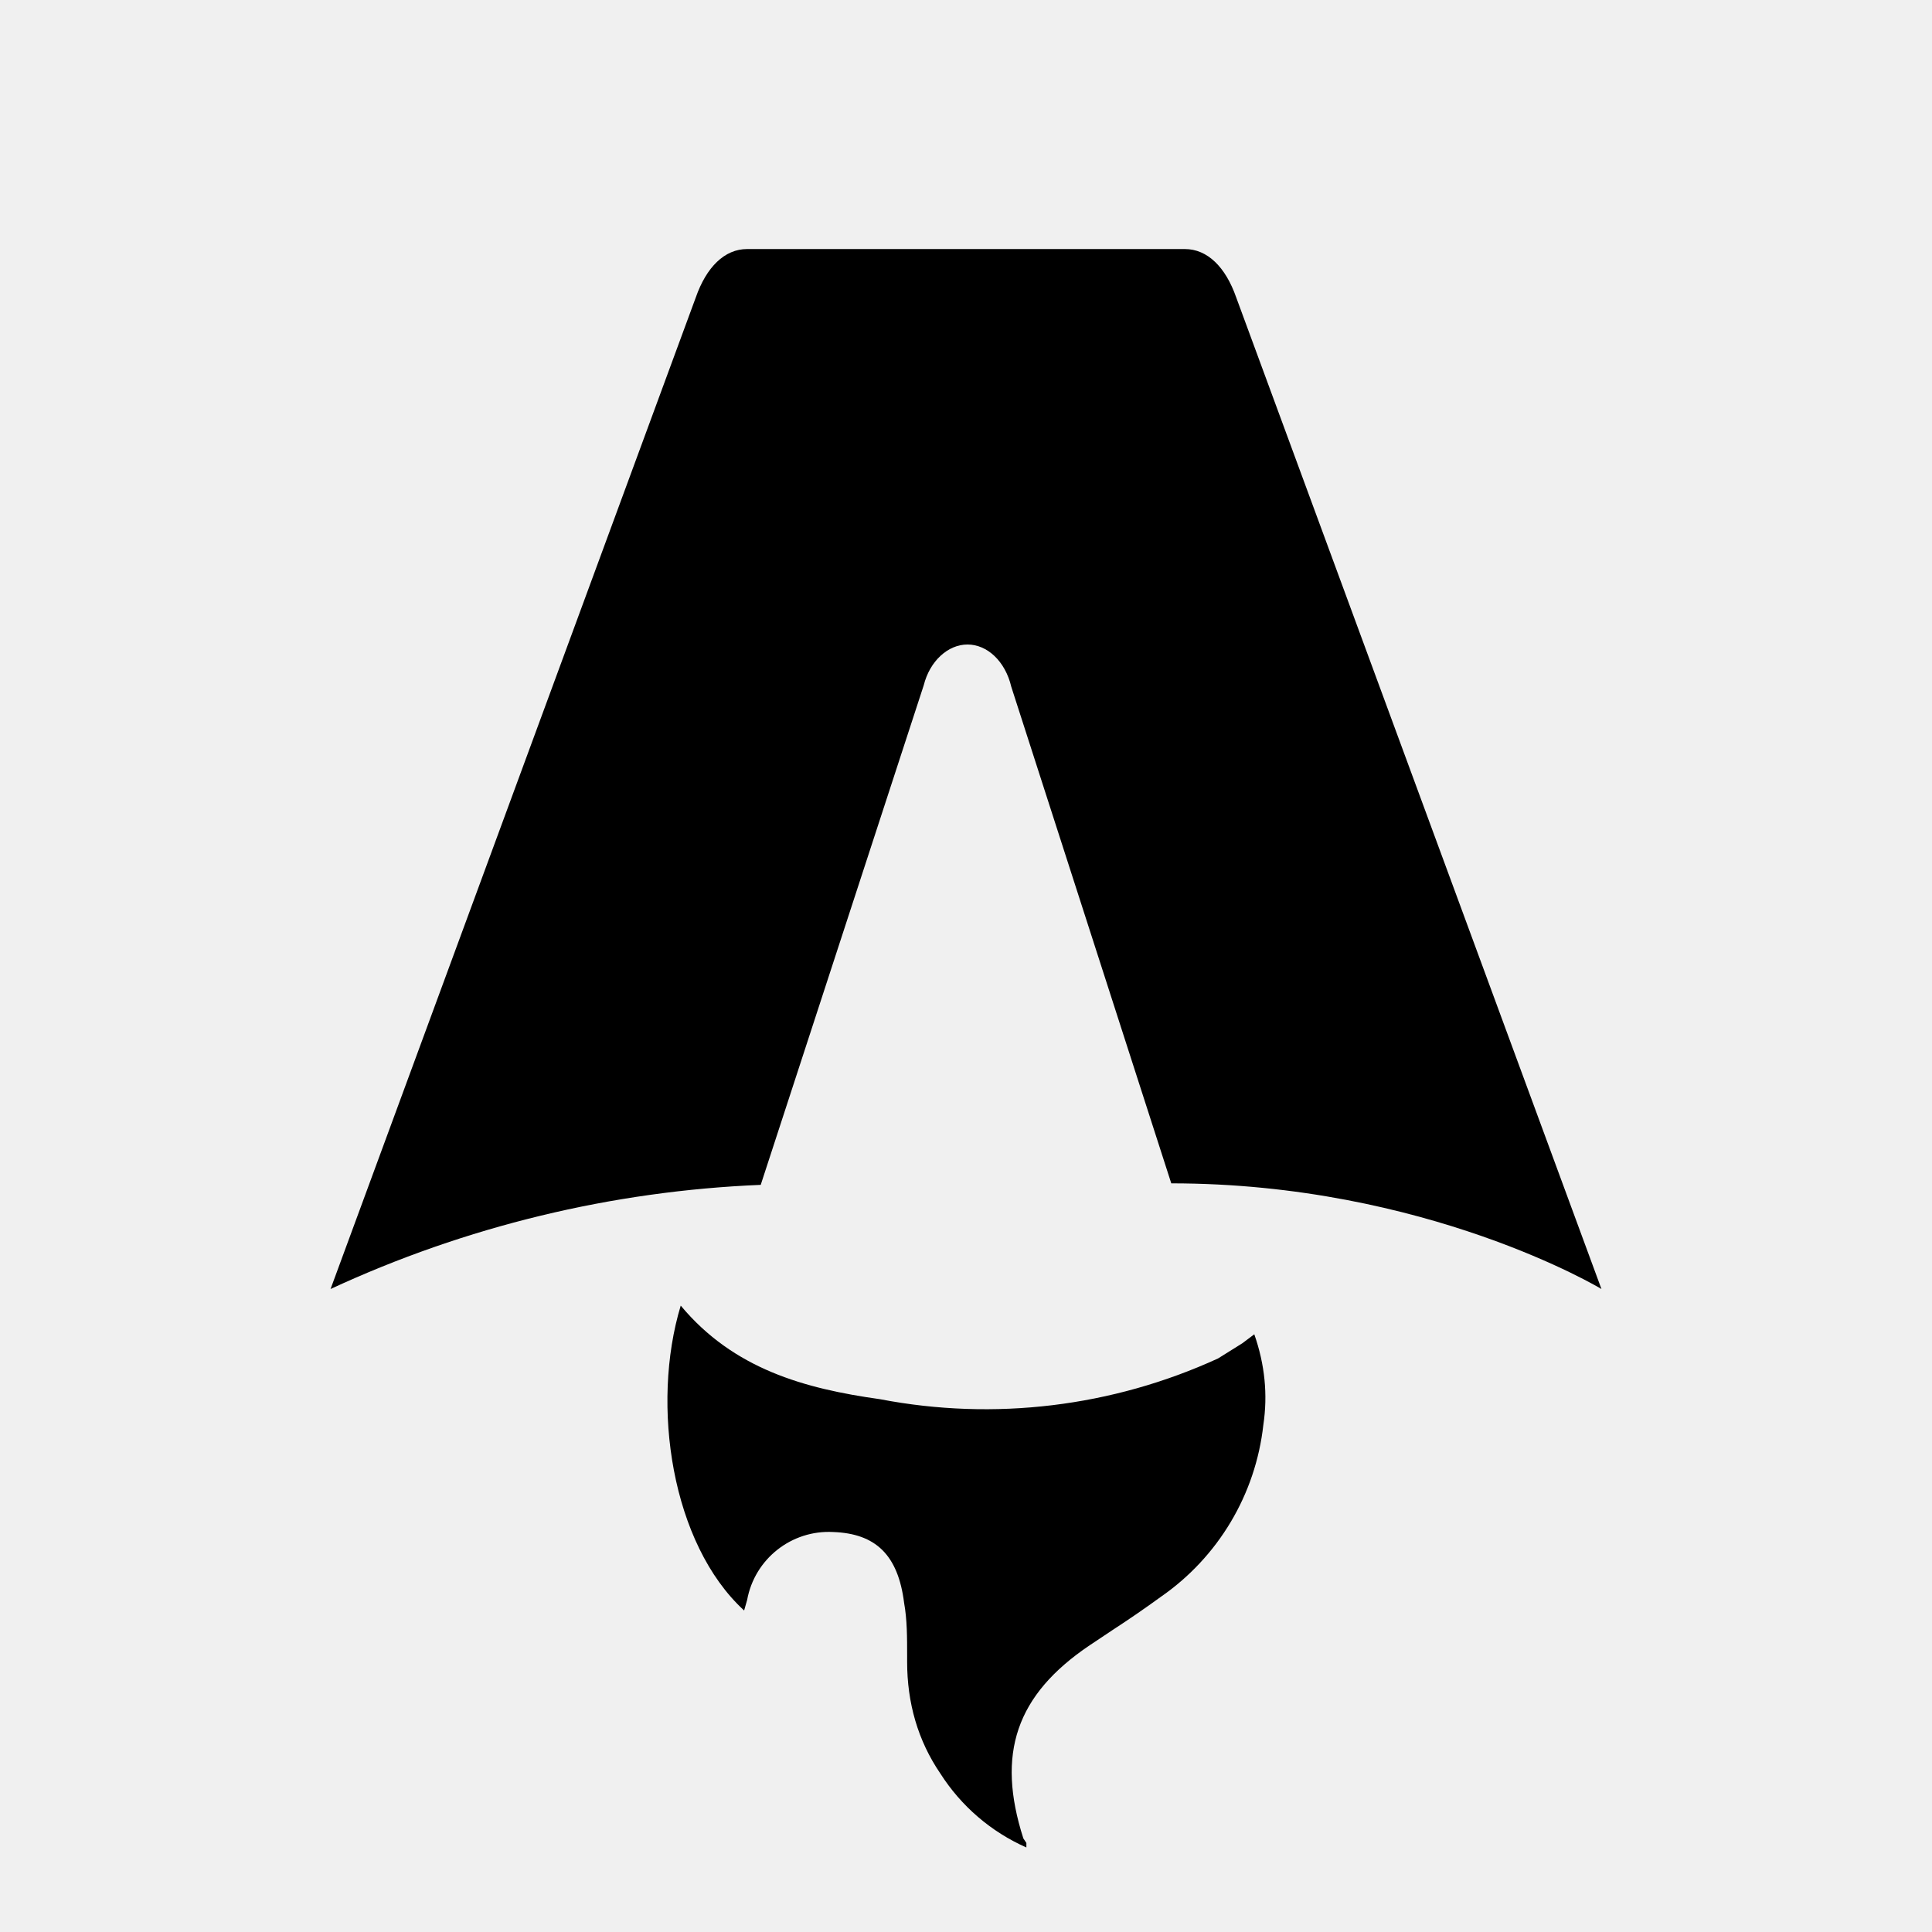
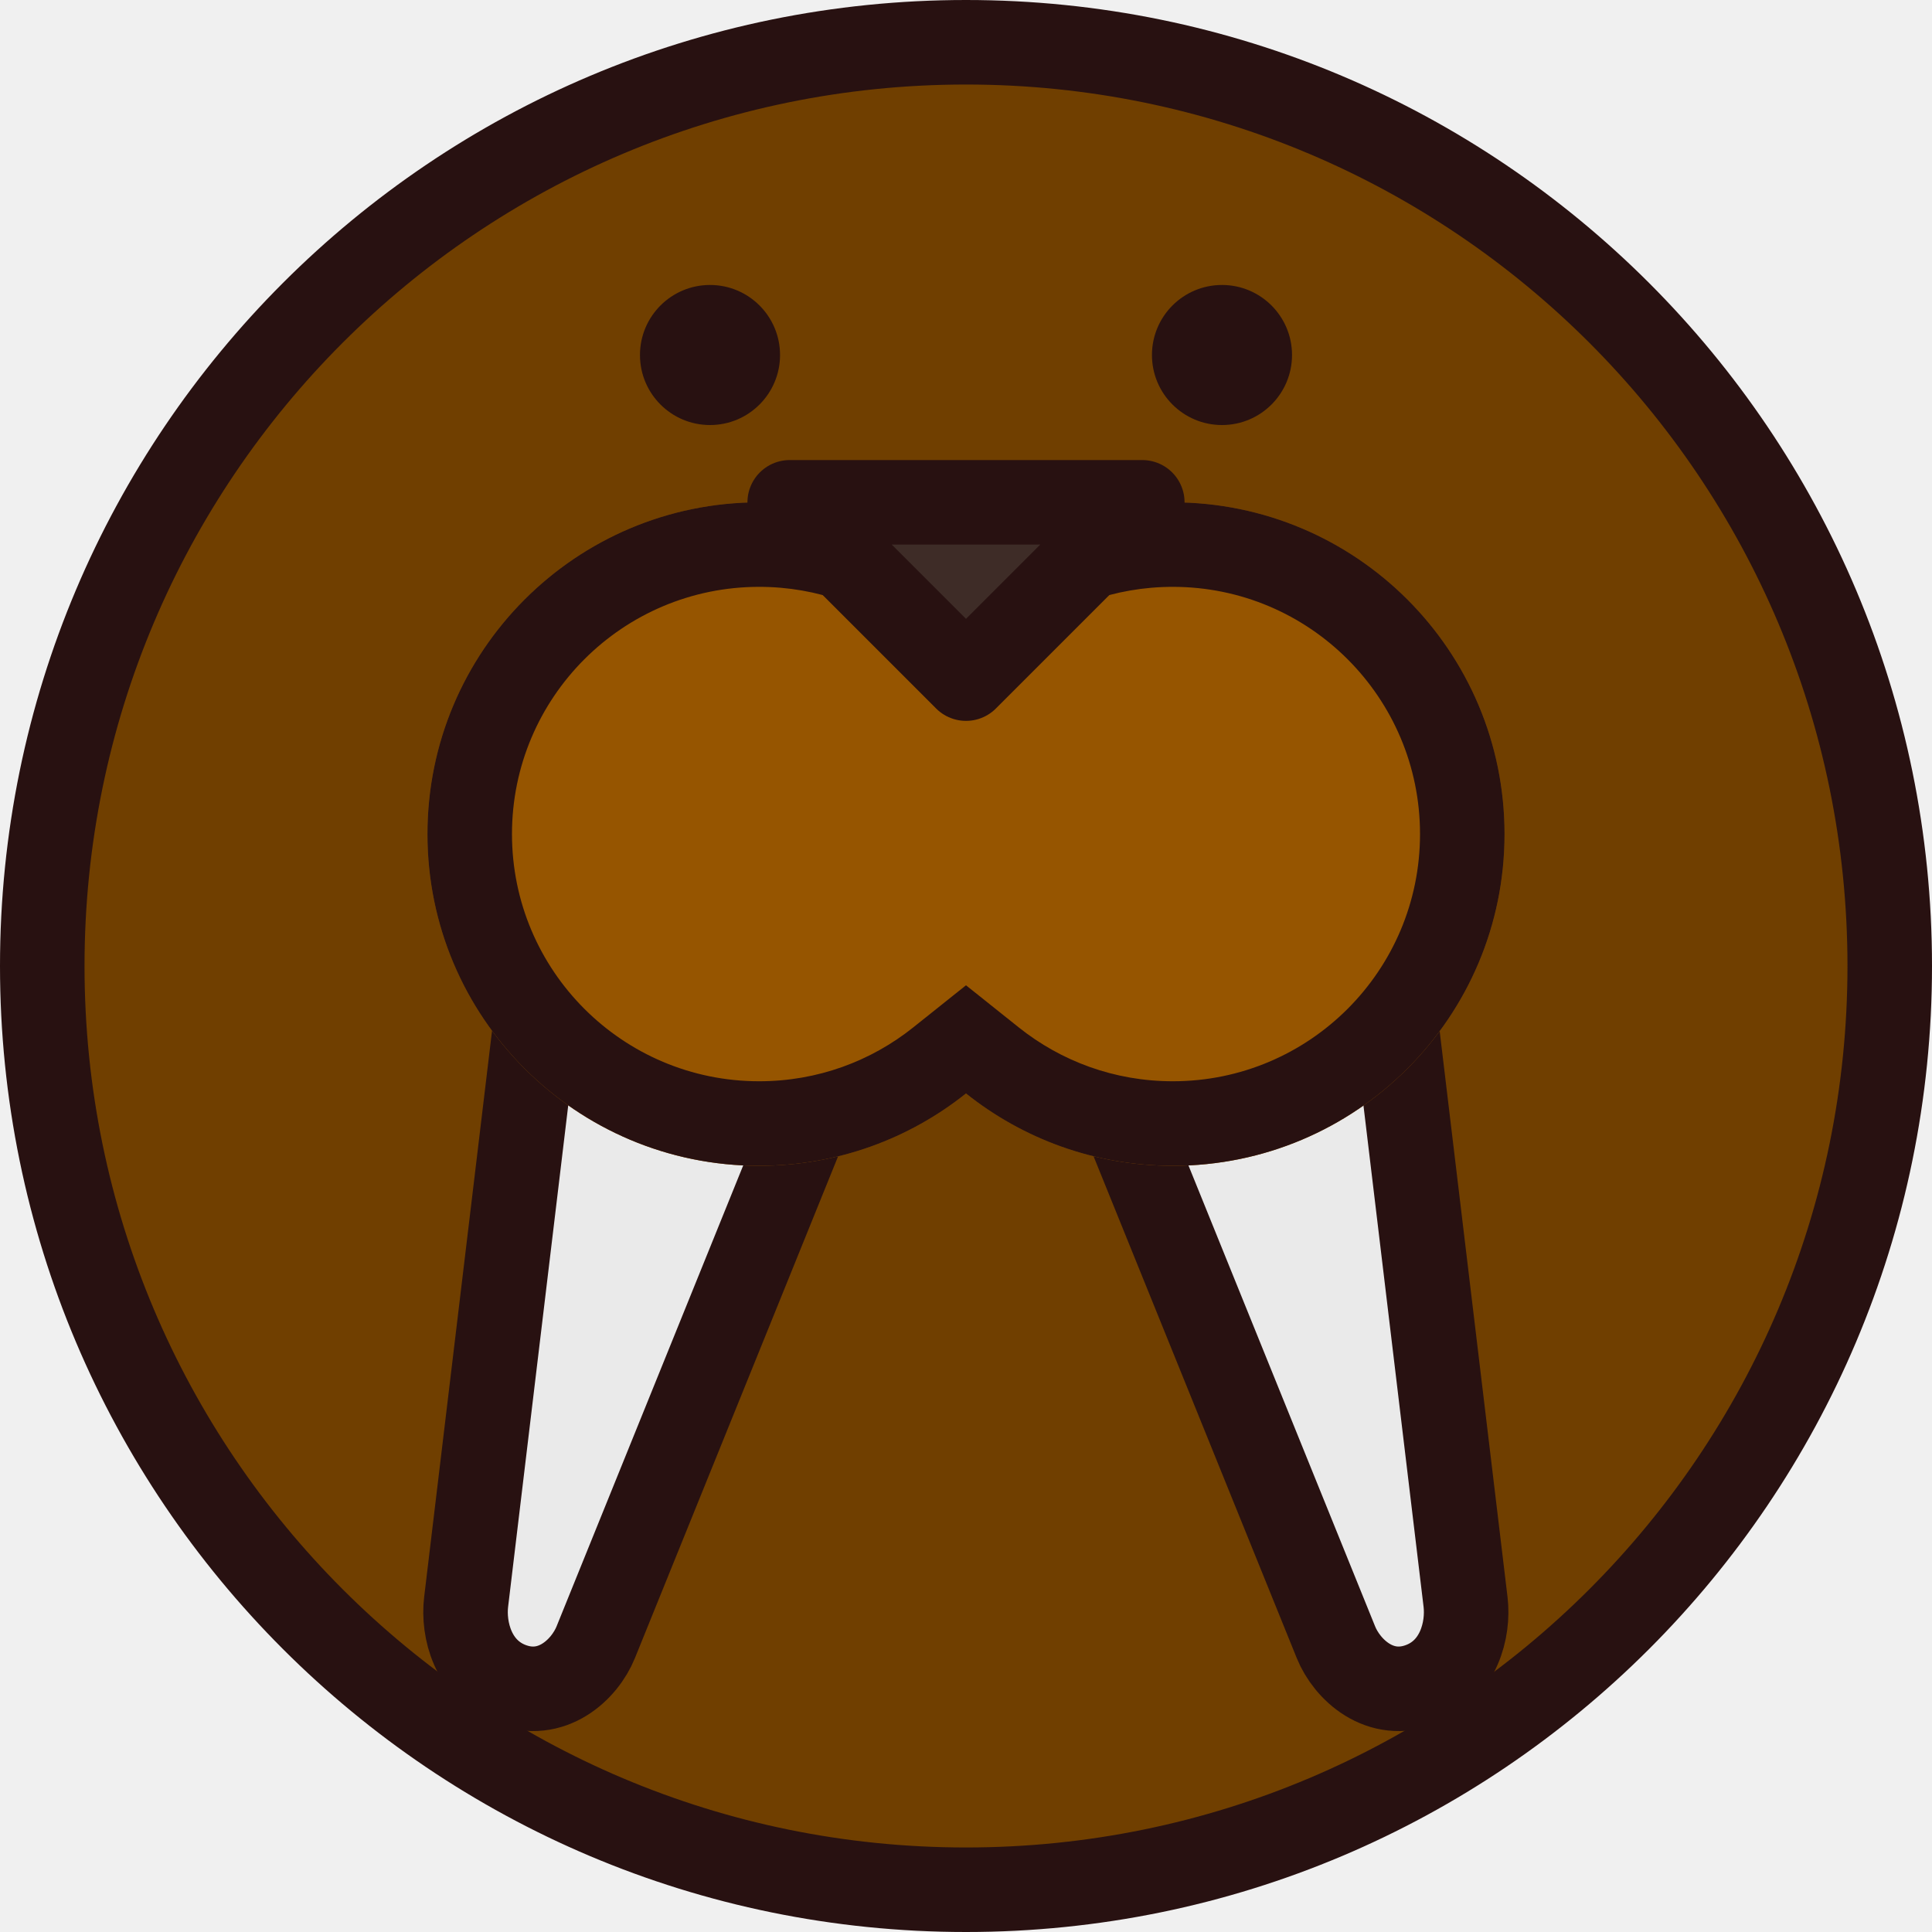
- <svg xmlns="http://www.w3.org/2000/svg" fill="none" viewBox="0 0 128 128">
-   <path d="M50.4 78.5a75.1 75.1 0 0 0-28.5 6.9l24.2-65.7c.7-2 1.9-3.2 3.4-3.2h29c1.5 0 2.7 1.2 3.4 3.2l24.2 65.7s-11.6-7-28.5-7L67 45.5c-.4-1.7-1.6-2.8-2.9-2.8-1.3 0-2.5 1.1-2.9 2.7L50.4 78.5Zm-1.1 28.2Zm-4.2-20.2c-2 6.6-.6 15.8 4.2 20.2a17.5 17.5 0 0 1 .2-.7 5.5 5.5 0 0 1 5.7-4.5c2.8.1 4.3 1.5 4.7 4.7.2 1.1.2 2.3.2 3.5v.4c0 2.7.7 5.2 2.2 7.4a13 13 0 0 0 5.7 4.9v-.3l-.2-.3c-1.8-5.6-.5-9.5 4.4-12.8l1.5-1a73 73 0 0 0 3.2-2.2 16 16 0 0 0 6.8-11.4c.3-2 .1-4-.6-6l-.8.6-1.6 1a37 37 0 0 1-22.4 2.7c-5-.7-9.7-2-13.2-6.2Z" />
-   <style>
-         path { fill: #000; }
-         @media (prefers-color-scheme: dark) {
-             path { fill: #FFF; }
-         }
-     </style>
+ <svg xmlns="http://www.w3.org/2000/svg" width="800" height="800" viewBox="0 0 800 800" fill="none">
+   <g clip-path="url(#clip0_1_4)">
+     <circle cx="400" cy="400" r="382.5" fill="#703F00" stroke="#281111" stroke-width="35" />
+     <circle cx="294" cy="147" r="29" fill="#281111" />
+     <circle cx="506" cy="147" r="29" fill="#281111" />
+     <path d="M372.438 369.458C375.962 360.754 376.128 350.378 372.273 341.47C368.388 332.492 359.294 323.609 346.218 324.233L257.18 328.484C239.663 329.32 231.13 345.422 229.742 357.002L193.011 663.346C191.636 674.821 195.853 691.265 210.932 697.321C228.441 704.351 242.131 691.262 246.669 680.054L372.438 369.458Z" fill="#EAEAEA" stroke="#281111" stroke-width="35" stroke-linejoin="round" />
+     <path d="M427.429 369.458C423.905 360.754 423.738 350.378 427.594 341.47C431.479 332.492 440.573 323.609 453.649 324.233L542.687 328.484C560.204 329.32 568.737 345.422 570.125 357.002L606.856 663.346C608.231 674.821 604.014 691.265 588.935 697.321C571.426 704.351 557.736 691.262 553.198 680.054L427.429 369.458Z" fill="#EAEAEA" stroke="#281111" stroke-width="35" stroke-linejoin="round" />
+     <mask id="path-6-inside-1_1_4" fill="white">
+       <path fill-rule="evenodd" clip-rule="evenodd" d="M485.637 482.727C561.5 482.727 623 421.227 623 345.363C623 269.5 561.5 208 485.637 208C453.251 208 423.483 219.207 400 237.955C376.517 219.207 346.749 208 314.363 208C238.5 208 177 269.5 177 345.363C177 421.227 238.5 482.727 314.363 482.727C346.749 482.727 376.517 471.519 400 452.772C423.483 471.519 453.251 482.727 485.637 482.727Z" />
+     </mask>
+     <path fill-rule="evenodd" clip-rule="evenodd" d="M485.637 482.727C561.5 482.727 623 421.227 623 345.363C623 269.5 561.5 208 485.637 208C453.251 208 423.483 219.207 400 237.955C376.517 219.207 346.749 208 314.363 208C238.5 208 177 269.5 177 345.363C177 421.227 238.5 482.727 314.363 482.727C346.749 482.727 376.517 471.519 400 452.772C423.483 471.519 453.251 482.727 485.637 482.727Z" fill="#965500" />
+     <path d="M400 237.955L378.163 265.308L400 282.741L421.837 265.308L400 237.955ZM400 452.772L421.837 425.419L400 407.986L378.163 425.419L400 452.772ZM588 345.363C588 401.897 542.17 447.727 485.637 447.727V517.727C580.83 517.727 658 440.557 658 345.363H588ZM485.637 243C542.17 243 588 288.83 588 345.363H658C658 250.17 580.83 173 485.637 173V243ZM421.837 265.308C439.343 251.332 461.468 243 485.637 243V173C445.034 173 407.624 187.083 378.163 210.603L421.837 265.308ZM314.363 243C338.532 243 360.657 251.332 378.163 265.308L421.837 210.603C392.376 187.083 354.966 173 314.363 173V243ZM212 345.363C212 288.83 257.83 243 314.363 243V173C219.17 173 142 250.17 142 345.363H212ZM314.363 447.727C257.83 447.727 212 401.897 212 345.363H142C142 440.557 219.17 517.727 314.363 517.727V447.727ZM378.163 425.419C360.657 439.395 338.532 447.727 314.363 447.727V517.727C354.966 517.727 392.376 503.644 421.837 480.124L378.163 425.419ZM485.637 447.727C461.468 447.727 439.343 439.395 421.837 425.419L378.163 480.124C407.624 503.644 445.034 517.727 485.637 517.727V447.727Z" fill="#281111" mask="url(#path-6-inside-1_1_4)" />
+     <path d="M400 281L327 208H473L400 281Z" fill="#3E2C27" stroke="#281111" stroke-width="35" stroke-linejoin="round" />
+   </g>
+   <defs>
+     <clipPath id="clip0_1_4">
+       <rect width="800" height="800" fill="white" />
+     </clipPath>
+   </defs>
</svg>
